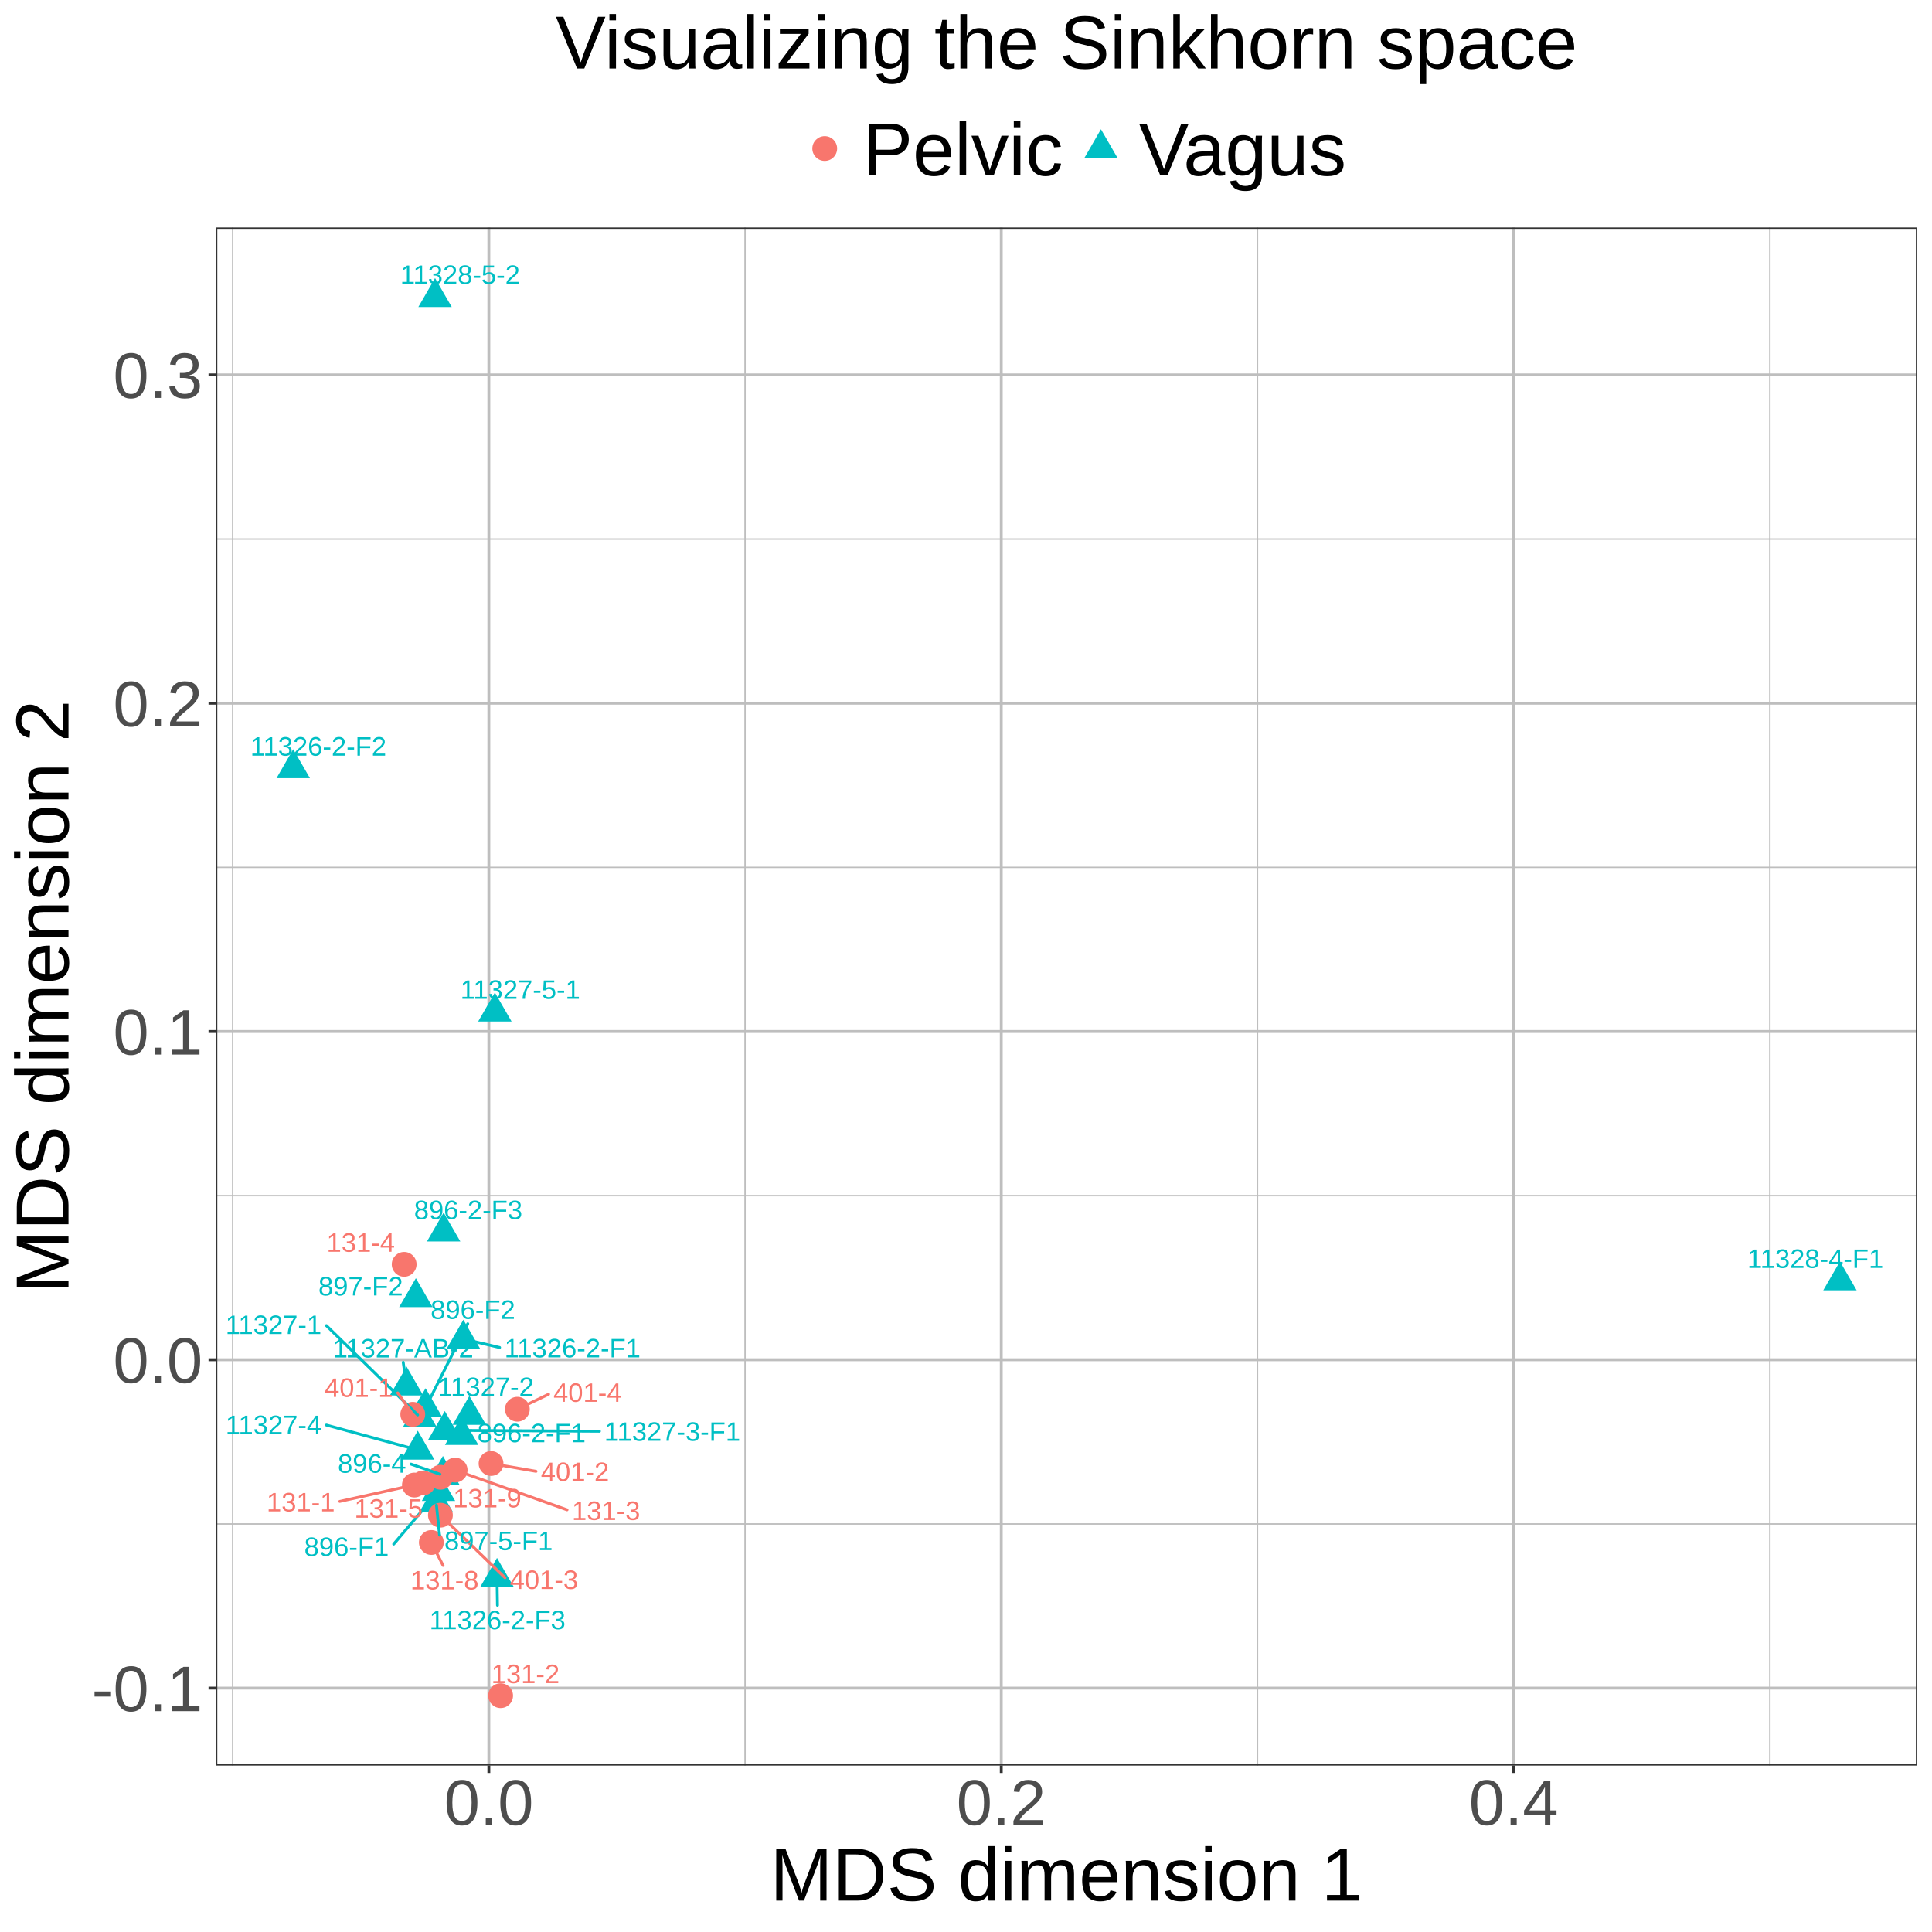
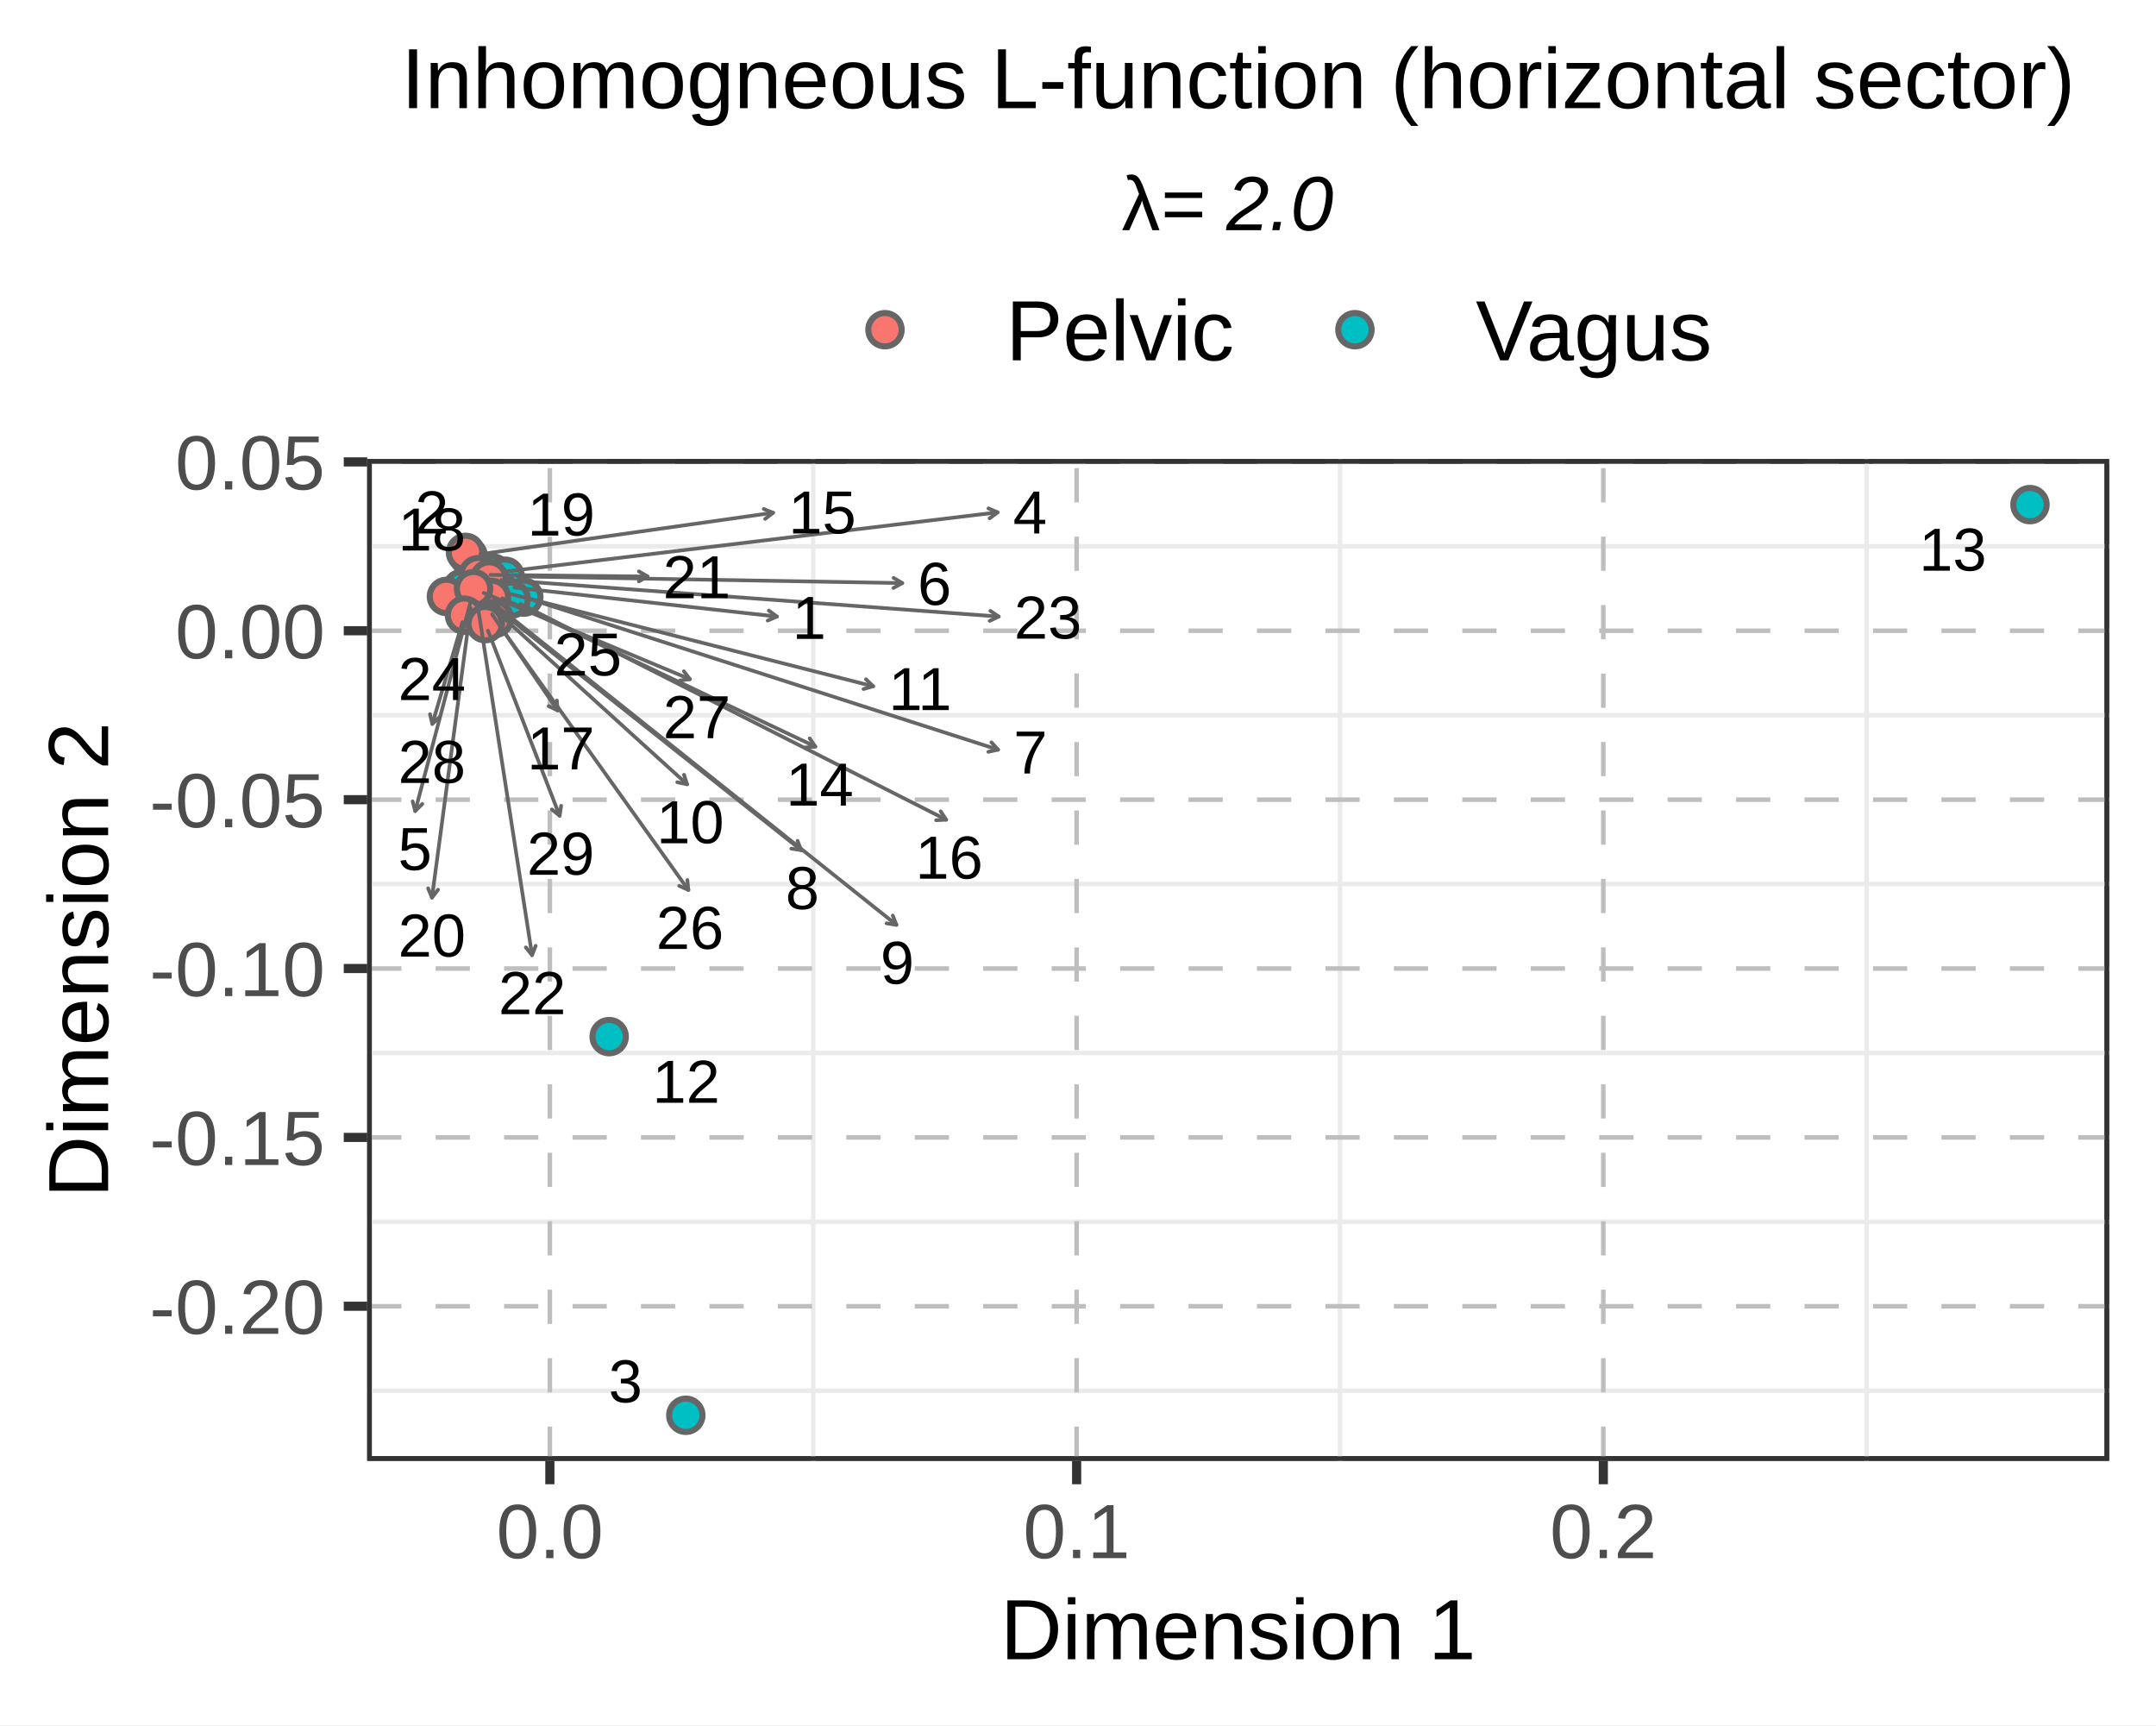
- <svg xmlns="http://www.w3.org/2000/svg" class="svglite" width="720.00pt" height="720.00pt" viewBox="0 0 720.00 720.00">
+ <svg xmlns="http://www.w3.org/2000/svg" class="svglite" width="252.00pt" height="201.60pt" viewBox="0 0 252.00 201.60">
  <defs>
    <style type="text/css">
    .svglite line, .svglite polyline, .svglite polygon, .svglite path, .svglite rect, .svglite circle {
      fill: none;
      stroke: #000000;
      stroke-linecap: round;
      stroke-linejoin: round;
      stroke-miterlimit: 10.00;
    }
    .svglite text {
      white-space: pre;
    }
  </style>
  </defs>
  <rect width="100%" height="100%" style="stroke: none; fill: #FFFFFF;" />
  <defs>
-     <clipPath id="cpMC4wMHw3MjAuMDB8MC4wMHw3MjAuMDA=">
-       <rect x="0.00" y="0.00" width="720.00" height="720.00" />
+     <clipPath id="cpMC4wMHwyNTIuMDB8MC4wMHwyMDEuNjA=">
+       <rect x="0.00" y="0.00" width="252.00" height="201.60" />
    </clipPath>
  </defs>
-   <g clip-path="url(#cpMC4wMHw3MjAuMDB8MC4wMHw3MjAuMDA=)">
-     <rect x="0.00" y="0.00" width="720.00" height="720.00" style="stroke-width: 1.07; stroke: #FFFFFF; fill: #FFFFFF;" />
+   <g clip-path="url(#cpMC4wMHwyNTIuMDB8MC4wMHwyMDEuNjA=)">
+     <rect x="0.00" y="0.00" width="252.00" height="201.60" style="stroke-width: 1.07; stroke: #FFFFFF; fill: #FFFFFF;" />
  </g>
  <defs>
-     <clipPath id="cpODAuNDV8NzE0LjUyfDg0Ljc2fDY1Ny45OA==">
-       <rect x="80.45" y="84.76" width="634.07" height="573.22" />
+     <clipPath id="cpNDIuOTJ8MjQ2LjUyfDUzLjY1fDE3MC43MQ==">
+       <rect x="42.92" y="53.65" width="203.60" height="117.06" />
    </clipPath>
  </defs>
-   <g clip-path="url(#cpODAuNDV8NzE0LjUyfDg0Ljc2fDY1Ny45OA==)">
-     <rect x="80.45" y="84.76" width="634.07" height="573.22" style="stroke-width: 1.07; stroke: none; fill: #FFFFFF;" />
-     <polyline points="80.45,567.93 714.52,567.93 " style="stroke-width: 0.53; stroke: #BEBEBE; stroke-linecap: butt;" />
-     <polyline points="80.45,445.58 714.52,445.58 " style="stroke-width: 0.53; stroke: #BEBEBE; stroke-linecap: butt;" />
-     <polyline points="80.45,323.24 714.52,323.24 " style="stroke-width: 0.53; stroke: #BEBEBE; stroke-linecap: butt;" />
-     <polyline points="80.45,200.89 714.52,200.89 " style="stroke-width: 0.53; stroke: #BEBEBE; stroke-linecap: butt;" />
-     <polyline points="86.71,657.98 86.71,84.76 " style="stroke-width: 0.53; stroke: #BEBEBE; stroke-linecap: butt;" />
-     <polyline points="277.66,657.98 277.66,84.76 " style="stroke-width: 0.53; stroke: #BEBEBE; stroke-linecap: butt;" />
-     <polyline points="468.62,657.98 468.62,84.76 " style="stroke-width: 0.53; stroke: #BEBEBE; stroke-linecap: butt;" />
-     <polyline points="659.57,657.98 659.57,84.76 " style="stroke-width: 0.53; stroke: #BEBEBE; stroke-linecap: butt;" />
-     <polyline points="80.45,629.10 714.52,629.10 " style="stroke-width: 1.07; stroke: #BEBEBE; stroke-linecap: butt;" />
-     <polyline points="80.45,506.75 714.52,506.75 " style="stroke-width: 1.07; stroke: #BEBEBE; stroke-linecap: butt;" />
-     <polyline points="80.45,384.41 714.52,384.41 " style="stroke-width: 1.07; stroke: #BEBEBE; stroke-linecap: butt;" />
-     <polyline points="80.45,262.07 714.52,262.07 " style="stroke-width: 1.07; stroke: #BEBEBE; stroke-linecap: butt;" />
-     <polyline points="80.45,139.72 714.52,139.72 " style="stroke-width: 1.07; stroke: #BEBEBE; stroke-linecap: butt;" />
-     <polyline points="182.18,657.98 182.18,84.76 " style="stroke-width: 1.07; stroke: #BEBEBE; stroke-linecap: butt;" />
-     <polyline points="373.14,657.98 373.14,84.76 " style="stroke-width: 1.07; stroke: #BEBEBE; stroke-linecap: butt;" />
-     <polyline points="564.09,657.98 564.09,84.76 " style="stroke-width: 1.07; stroke: #BEBEBE; stroke-linecap: butt;" />
-     <polygon points="109.27,279.20 115.50,289.99 103.05,289.99 " style="stroke-width: 0.71; stroke: none; fill: #00BFC4;" />
-     <polygon points="185.22,580.58 191.45,591.36 179.00,591.36 " style="stroke-width: 0.71; stroke: none; fill: #00BFC4;" />
-     <polygon points="172.69,491.82 178.91,502.60 166.46,502.60 " style="stroke-width: 0.71; stroke: none; fill: #00BFC4;" />
-     <polygon points="156.46,520.92 162.68,531.70 150.23,531.70 " style="stroke-width: 0.71; stroke: none; fill: #00BFC4;" />
-     <polygon points="174.93,520.20 181.15,530.99 168.70,530.99 " style="stroke-width: 0.71; stroke: none; fill: #00BFC4;" />
-     <polygon points="165.76,525.85 171.98,536.63 159.53,536.63 " style="stroke-width: 0.71; stroke: none; fill: #00BFC4;" />
-     <polygon points="155.69,533.18 161.91,543.96 149.46,543.96 " style="stroke-width: 0.71; stroke: none; fill: #00BFC4;" />
-     <polygon points="184.43,369.89 190.65,380.67 178.20,380.67 " style="stroke-width: 0.71; stroke: none; fill: #00BFC4;" />
-     <polygon points="151.51,509.27 157.73,520.05 145.28,520.05 " style="stroke-width: 0.71; stroke: none; fill: #00BFC4;" />
-     <polygon points="685.70,470.09 691.92,480.87 679.47,480.87 " style="stroke-width: 0.71; stroke: none; fill: #00BFC4;" />
-     <polygon points="162.13,103.63 168.35,114.41 155.90,114.41 " style="stroke-width: 0.71; stroke: none; fill: #00BFC4;" />
-     <polygon points="172.06,527.70 178.28,538.48 165.83,538.48 " style="stroke-width: 0.71; stroke: none; fill: #00BFC4;" />
-     <polygon points="165.33,451.89 171.56,462.67 159.11,462.67 " style="stroke-width: 0.71; stroke: none; fill: #00BFC4;" />
-     <polygon points="165.06,542.59 171.28,553.38 158.83,553.38 " style="stroke-width: 0.71; stroke: none; fill: #00BFC4;" />
-     <polygon points="163.41,548.58 169.64,559.36 157.19,559.36 " style="stroke-width: 0.71; stroke: none; fill: #00BFC4;" />
-     <polygon points="158.60,517.35 164.83,528.14 152.38,528.14 " style="stroke-width: 0.71; stroke: none; fill: #00BFC4;" />
-     <polygon points="162.53,552.66 168.76,563.44 156.31,563.44 " style="stroke-width: 0.71; stroke: none; fill: #00BFC4;" />
-     <polygon points="154.98,476.35 161.20,487.13 148.75,487.13 " style="stroke-width: 0.71; stroke: none; fill: #00BFC4;" />
-     <circle cx="157.69" cy="552.65" r="4.62" style="stroke-width: 0.71; stroke: none; fill: #F8766D;" />
-     <circle cx="186.57" cy="631.93" r="4.62" style="stroke-width: 0.71; stroke: none; fill: #F8766D;" />
-     <circle cx="169.62" cy="547.86" r="4.62" style="stroke-width: 0.71; stroke: none; fill: #F8766D;" />
-     <circle cx="150.62" cy="471.19" r="4.62" style="stroke-width: 0.71; stroke: none; fill: #F8766D;" />
-     <circle cx="154.43" cy="553.43" r="4.62" style="stroke-width: 0.71; stroke: none; fill: #F8766D;" />
-     <circle cx="160.75" cy="574.83" r="4.62" style="stroke-width: 0.71; stroke: none; fill: #F8766D;" />
-     <circle cx="164.16" cy="550.53" r="4.62" style="stroke-width: 0.71; stroke: none; fill: #F8766D;" />
-     <circle cx="153.83" cy="527.07" r="4.62" style="stroke-width: 0.71; stroke: none; fill: #F8766D;" />
-     <circle cx="183.00" cy="545.40" r="4.62" style="stroke-width: 0.71; stroke: none; fill: #F8766D;" />
-     <circle cx="164.13" cy="564.66" r="4.62" style="stroke-width: 0.71; stroke: none; fill: #F8766D;" />
-     <circle cx="192.80" cy="525.18" r="4.62" style="stroke-width: 0.71; stroke: none; fill: #F8766D;" />
-     <line x1="185.39" y1="598.24" x2="185.24" y2="588.85" style="stroke-width: 1.07; stroke: #00BFC4;" />
-     <line x1="186.19" y1="502.18" x2="173.85" y2="499.28" style="stroke-width: 1.07; stroke: #00BFC4;" />
-     <line x1="121.64" y1="494.02" x2="155.65" y2="527.31" style="stroke-width: 1.07; stroke: #00BFC4;" />
-     <line x1="223.39" y1="533.39" x2="166.96" y2="533.04" style="stroke-width: 1.07; stroke: #00BFC4;" />
-     <line x1="121.64" y1="531.08" x2="154.54" y2="540.05" style="stroke-width: 1.07; stroke: #00BFC4;" />
-     <line x1="150.27" y1="507.70" x2="151.36" y2="515.38" style="stroke-width: 1.07; stroke: #00BFC4;" />
-     <line x1="153.14" y1="545.62" x2="163.94" y2="549.39" style="stroke-width: 1.07; stroke: #00BFC4;" />
-     <line x1="146.72" y1="575.44" x2="162.68" y2="556.63" style="stroke-width: 1.07; stroke: #00BFC4;" />
-     <line x1="174.32" y1="493.33" x2="159.10" y2="523.55" style="stroke-width: 1.07; stroke: #00BFC4;" />
-     <line x1="163.81" y1="572.10" x2="162.65" y2="560.93" style="stroke-width: 1.07; stroke: #00BFC4;" />
-     <line x1="126.62" y1="559.53" x2="156.52" y2="552.90" style="stroke-width: 1.07; stroke: #F8766D;" />
-     <line x1="211.32" y1="562.66" x2="170.74" y2="548.26" style="stroke-width: 1.07; stroke: #F8766D;" />
-     <line x1="165.12" y1="583.40" x2="161.25" y2="575.81" style="stroke-width: 1.07; stroke: #F8766D;" />
-     <line x1="148.23" y1="519.10" x2="153.19" y2="526.16" style="stroke-width: 1.07; stroke: #F8766D;" />
-     <line x1="199.75" y1="548.32" x2="184.18" y2="545.61" style="stroke-width: 1.07; stroke: #F8766D;" />
-     <line x1="188.20" y1="587.98" x2="164.95" y2="565.45" style="stroke-width: 1.07; stroke: #F8766D;" />
-     <line x1="204.43" y1="519.60" x2="193.86" y2="524.68" style="stroke-width: 1.07; stroke: #F8766D;" />
-     <text x="118.65" y="281.60" text-anchor="middle" style="font-size: 9.96px;fill: #00BFC4; font-family: &quot;Arial&quot;;" textLength="50.72px" lengthAdjust="spacingAndGlyphs">11326-2-F2</text>
-     <text x="185.39" y="607.16" text-anchor="middle" style="font-size: 9.96px;fill: #00BFC4; font-family: &quot;Arial&quot;;" textLength="50.72px" lengthAdjust="spacingAndGlyphs">11326-2-F3</text>
-     <text x="213.35" y="505.86" text-anchor="middle" style="font-size: 9.96px;fill: #00BFC4; font-family: &quot;Arial&quot;;" textLength="50.72px" lengthAdjust="spacingAndGlyphs">11326-2-F1</text>
-     <text x="101.94" y="497.15" text-anchor="middle" style="font-size: 9.96px;fill: #00BFC4; font-family: &quot;Arial&quot;;" textLength="35.79px" lengthAdjust="spacingAndGlyphs">11327-1</text>
-     <text x="181.06" y="520.28" text-anchor="middle" style="font-size: 9.96px;fill: #00BFC4; font-family: &quot;Arial&quot;;" textLength="35.79px" lengthAdjust="spacingAndGlyphs">11327-2</text>
-     <text x="250.55" y="536.95" text-anchor="middle" style="font-size: 9.96px;fill: #00BFC4; font-family: &quot;Arial&quot;;" textLength="50.72px" lengthAdjust="spacingAndGlyphs">11327-3-F1</text>
-     <text x="101.94" y="534.45" text-anchor="middle" style="font-size: 9.96px;fill: #00BFC4; font-family: &quot;Arial&quot;;" textLength="35.79px" lengthAdjust="spacingAndGlyphs">11327-4</text>
-     <text x="193.89" y="372.23" text-anchor="middle" style="font-size: 9.96px;fill: #00BFC4; font-family: &quot;Arial&quot;;" textLength="44.64px" lengthAdjust="spacingAndGlyphs">11327-5-1</text>
-     <text x="150.26" y="505.90" text-anchor="middle" style="font-size: 9.96px;fill: #00BFC4; font-family: &quot;Arial&quot;;" textLength="52.38px" lengthAdjust="spacingAndGlyphs">11327-AB-2</text>
-     <text x="676.55" y="472.52" text-anchor="middle" style="font-size: 9.96px;fill: #00BFC4; font-family: &quot;Arial&quot;;" textLength="50.72px" lengthAdjust="spacingAndGlyphs">11328-4-F1</text>
-     <text x="171.47" y="105.80" text-anchor="middle" style="font-size: 9.96px;fill: #00BFC4; font-family: &quot;Arial&quot;;" textLength="44.64px" lengthAdjust="spacingAndGlyphs">11328-5-2</text>
-     <text x="198.08" y="537.48" text-anchor="middle" style="font-size: 9.96px;fill: #00BFC4; font-family: &quot;Arial&quot;;" textLength="40.38px" lengthAdjust="spacingAndGlyphs">896-2-F1</text>
-     <text x="174.50" y="454.35" text-anchor="middle" style="font-size: 9.96px;fill: #00BFC4; font-family: &quot;Arial&quot;;" textLength="40.38px" lengthAdjust="spacingAndGlyphs">896-2-F3</text>
-     <text x="138.61" y="548.84" text-anchor="middle" style="font-size: 9.96px;fill: #00BFC4; font-family: &quot;Arial&quot;;" textLength="25.46px" lengthAdjust="spacingAndGlyphs">896-4</text>
-     <text x="129.15" y="579.87" text-anchor="middle" style="font-size: 9.96px;fill: #00BFC4; font-family: &quot;Arial&quot;;" textLength="31.54px" lengthAdjust="spacingAndGlyphs">896-F1</text>
-     <text x="176.24" y="491.53" text-anchor="middle" style="font-size: 9.96px;fill: #00BFC4; font-family: &quot;Arial&quot;;" textLength="31.54px" lengthAdjust="spacingAndGlyphs">896-F2</text>
-     <text x="185.80" y="577.67" text-anchor="middle" style="font-size: 9.96px;fill: #00BFC4; font-family: &quot;Arial&quot;;" textLength="40.38px" lengthAdjust="spacingAndGlyphs">897-5-F1</text>
-     <text x="134.43" y="482.79" text-anchor="middle" style="font-size: 9.96px;fill: #00BFC4; font-family: &quot;Arial&quot;;" textLength="31.54px" lengthAdjust="spacingAndGlyphs">897-F2</text>
-     <text x="112.09" y="563.25" text-anchor="middle" style="font-size: 9.96px;fill: #F8766D; font-family: &quot;Arial&quot;;" textLength="25.46px" lengthAdjust="spacingAndGlyphs">131-1</text>
-     <text x="195.81" y="627.25" text-anchor="middle" style="font-size: 9.96px;fill: #F8766D; font-family: &quot;Arial&quot;;" textLength="25.46px" lengthAdjust="spacingAndGlyphs">131-2</text>
-     <text x="225.85" y="566.45" text-anchor="middle" style="font-size: 9.96px;fill: #F8766D; font-family: &quot;Arial&quot;;" textLength="25.46px" lengthAdjust="spacingAndGlyphs">131-3</text>
-     <text x="134.43" y="466.50" text-anchor="middle" style="font-size: 9.96px;fill: #F8766D; font-family: &quot;Arial&quot;;" textLength="25.46px" lengthAdjust="spacingAndGlyphs">131-4</text>
-     <text x="144.78" y="565.59" text-anchor="middle" style="font-size: 9.96px;fill: #F8766D; font-family: &quot;Arial&quot;;" textLength="25.46px" lengthAdjust="spacingAndGlyphs">131-5</text>
-     <text x="165.67" y="592.33" text-anchor="middle" style="font-size: 9.96px;fill: #F8766D; font-family: &quot;Arial&quot;;" textLength="25.46px" lengthAdjust="spacingAndGlyphs">131-8</text>
-     <text x="181.60" y="561.76" text-anchor="middle" style="font-size: 9.96px;fill: #F8766D; font-family: &quot;Arial&quot;;" textLength="25.46px" lengthAdjust="spacingAndGlyphs">131-9</text>
-     <text x="133.70" y="520.59" text-anchor="middle" style="font-size: 9.96px;fill: #F8766D; font-family: &quot;Arial&quot;;" textLength="25.46px" lengthAdjust="spacingAndGlyphs">401-1</text>
-     <text x="214.28" y="551.94" text-anchor="middle" style="font-size: 9.96px;fill: #F8766D; font-family: &quot;Arial&quot;;" textLength="25.46px" lengthAdjust="spacingAndGlyphs">401-2</text>
-     <text x="202.73" y="592.16" text-anchor="middle" style="font-size: 9.96px;fill: #F8766D; font-family: &quot;Arial&quot;;" textLength="25.46px" lengthAdjust="spacingAndGlyphs">401-3</text>
-     <text x="218.96" y="522.42" text-anchor="middle" style="font-size: 9.96px;fill: #F8766D; font-family: &quot;Arial&quot;;" textLength="25.46px" lengthAdjust="spacingAndGlyphs">401-4</text>
-     <rect x="80.45" y="84.76" width="634.07" height="573.22" style="stroke-width: 1.07; stroke: #333333;" />
+   <g clip-path="url(#cpNDIuOTJ8MjQ2LjUyfDUzLjY1fDE3MC43MQ==)">
+     <rect x="42.92" y="53.65" width="203.60" height="117.06" style="stroke-width: 1.07; fill: #FFFFFF;" />
+     <polyline points="42.92,162.52 246.52,162.52 " style="stroke-width: 0.53; stroke: #EBEBEB; stroke-linecap: butt;" />
+     <polyline points="42.92,142.78 246.52,142.78 " style="stroke-width: 0.53; stroke: #EBEBEB; stroke-linecap: butt;" />
+     <polyline points="42.92,123.05 246.52,123.05 " style="stroke-width: 0.53; stroke: #EBEBEB; stroke-linecap: butt;" />
+     <polyline points="42.92,103.31 246.52,103.31 " style="stroke-width: 0.53; stroke: #EBEBEB; stroke-linecap: butt;" />
+     <polyline points="42.92,83.58 246.52,83.58 " style="stroke-width: 0.53; stroke: #EBEBEB; stroke-linecap: butt;" />
+     <polyline points="42.92,63.84 246.52,63.84 " style="stroke-width: 0.53; stroke: #EBEBEB; stroke-linecap: butt;" />
+     <polyline points="95.05,170.71 95.05,53.65 " style="stroke-width: 0.53; stroke: #EBEBEB; stroke-linecap: butt;" />
+     <polyline points="156.62,170.71 156.62,53.65 " style="stroke-width: 0.53; stroke: #EBEBEB; stroke-linecap: butt;" />
+     <polyline points="218.18,170.71 218.18,53.65 " style="stroke-width: 0.53; stroke: #EBEBEB; stroke-linecap: butt;" />
+     <polyline points="42.92,152.65 246.52,152.65 " style="stroke-width: 0.53; stroke: #BEBEBE; stroke-dasharray: 4.00,4.00; stroke-linecap: butt;" />
+     <polyline points="42.92,132.92 246.52,132.92 " style="stroke-width: 0.53; stroke: #BEBEBE; stroke-dasharray: 4.00,4.00; stroke-linecap: butt;" />
+     <polyline points="42.92,113.18 246.52,113.18 " style="stroke-width: 0.53; stroke: #BEBEBE; stroke-dasharray: 4.00,4.00; stroke-linecap: butt;" />
+     <polyline points="42.92,93.45 246.52,93.45 " style="stroke-width: 0.53; stroke: #BEBEBE; stroke-dasharray: 4.00,4.00; stroke-linecap: butt;" />
+     <polyline points="42.92,73.71 246.52,73.71 " style="stroke-width: 0.53; stroke: #BEBEBE; stroke-dasharray: 4.00,4.00; stroke-linecap: butt;" />
+     <polyline points="42.92,53.98 246.52,53.98 " style="stroke-width: 0.53; stroke: #BEBEBE; stroke-dasharray: 4.00,4.00; stroke-linecap: butt;" />
+     <polyline points="64.27,170.71 64.27,53.65 " style="stroke-width: 0.53; stroke: #BEBEBE; stroke-dasharray: 4.00,4.00; stroke-linecap: butt;" />
+     <polyline points="125.84,170.71 125.84,53.65 " style="stroke-width: 0.53; stroke: #BEBEBE; stroke-dasharray: 4.00,4.00; stroke-linecap: butt;" />
+     <polyline points="187.40,170.71 187.40,53.65 " style="stroke-width: 0.53; stroke: #BEBEBE; stroke-dasharray: 4.00,4.00; stroke-linecap: butt;" />
+     <circle cx="58.72" cy="68.50" r="1.95" style="stroke-width: 0.71; stroke: #666666; fill: #00BFC4;" />
+     <circle cx="54.49" cy="68.77" r="1.95" style="stroke-width: 0.71; stroke: #666666; fill: #00BFC4;" />
+     <circle cx="71.20" cy="121.14" r="1.95" style="stroke-width: 0.71; stroke: #666666; fill: #00BFC4;" />
+     <circle cx="237.27" cy="58.97" r="1.95" style="stroke-width: 0.71; stroke: #666666; fill: #00BFC4;" />
+     <circle cx="80.16" cy="165.39" r="1.95" style="stroke-width: 0.71; stroke: #666666; fill: #00BFC4;" />
+     <circle cx="57.59" cy="66.97" r="1.95" style="stroke-width: 0.71; stroke: #666666; fill: #00BFC4;" />
+     <circle cx="55.25" cy="69.38" r="1.95" style="stroke-width: 0.71; stroke: #666666; fill: #00BFC4;" />
+     <circle cx="57.59" cy="69.37" r="1.95" style="stroke-width: 0.71; stroke: #666666; fill: #00BFC4;" />
+     <circle cx="59.04" cy="67.34" r="1.95" style="stroke-width: 0.71; stroke: #666666; fill: #00BFC4;" />
+     <circle cx="61.22" cy="69.78" r="1.95" style="stroke-width: 0.71; stroke: #666666; fill: #00BFC4;" />
+     <circle cx="55.88" cy="69.38" r="1.95" style="stroke-width: 0.71; stroke: #666666; fill: #00BFC4;" />
+     <circle cx="56.86" cy="69.86" r="1.95" style="stroke-width: 0.71; stroke: #666666; fill: #00BFC4;" />
+     <circle cx="56.95" cy="70.47" r="1.95" style="stroke-width: 0.71; stroke: #666666; fill: #00BFC4;" />
+     <circle cx="58.40" cy="69.09" r="1.95" style="stroke-width: 0.71; stroke: #666666; fill: #00BFC4;" />
+     <circle cx="54.72" cy="64.96" r="1.95" style="stroke-width: 0.71; stroke: #666666; fill: #00BFC4;" />
+     <circle cx="59.74" cy="70.02" r="1.95" style="stroke-width: 0.71; stroke: #666666; fill: #00BFC4;" />
+     <circle cx="56.98" cy="71.01" r="1.95" style="stroke-width: 0.71; stroke: #666666; fill: #00BFC4;" />
+     <circle cx="54.01" cy="68.75" r="1.95" style="stroke-width: 0.71; stroke: #666666; fill: #00BFC4;" />
+     <circle cx="54.41" cy="64.55" r="1.95" style="stroke-width: 0.71; stroke: #666666; fill: #F8766D;" />
+     <circle cx="55.12" cy="70.24" r="1.95" style="stroke-width: 0.71; stroke: #666666; fill: #F8766D;" />
+     <circle cx="55.88" cy="67.16" r="1.95" style="stroke-width: 0.71; stroke: #666666; fill: #F8766D;" />
+     <circle cx="55.64" cy="69.52" r="1.95" style="stroke-width: 0.71; stroke: #666666; fill: #F8766D;" />
+     <circle cx="57.18" cy="67.66" r="1.95" style="stroke-width: 0.71; stroke: #666666; fill: #F8766D;" />
+     <circle cx="52.18" cy="69.70" r="1.95" style="stroke-width: 0.71; stroke: #666666; fill: #F8766D;" />
+     <circle cx="57.44" cy="69.81" r="1.95" style="stroke-width: 0.71; stroke: #666666; fill: #F8766D;" />
+     <circle cx="57.80" cy="72.28" r="1.95" style="stroke-width: 0.71; stroke: #666666; fill: #F8766D;" />
+     <circle cx="55.35" cy="68.79" r="1.95" style="stroke-width: 0.71; stroke: #666666; fill: #F8766D;" />
+     <circle cx="54.29" cy="71.89" r="1.95" style="stroke-width: 0.71; stroke: #666666; fill: #F8766D;" />
+     <circle cx="56.72" cy="72.88" r="1.95" style="stroke-width: 0.71; stroke: #666666; fill: #F8766D;" />
+     <line x1="90.81" y1="72.05" x2="60.15" y2="68.66" style="stroke-width: 0.43; stroke: #666666;" />
+     <polyline points="89.73,72.52 90.81,72.05 89.86,71.35 " style="stroke-width: 0.43; stroke: #666666;" />
+     <line x1="116.61" y1="59.87" x2="59.02" y2="66.80" style="stroke-width: 0.43; stroke: #666666;" />
+     <polyline points="115.67,60.57 116.61,59.87 115.53,59.41 " style="stroke-width: 0.43; stroke: #666666;" />
+     <line x1="48.53" y1="94.78" x2="55.03" y2="70.21" style="stroke-width: 0.43; stroke: #666666;" />
+     <polyline points="48.23,93.65 48.53,94.78 49.36,93.95 " style="stroke-width: 0.43; stroke: #666666;" />
+     <line x1="95.30" y1="87.25" x2="58.72" y2="69.91" style="stroke-width: 0.43; stroke: #666666;" />
+     <polyline points="94.14,87.35 95.30,87.25 94.64,86.29 " style="stroke-width: 0.43; stroke: #666666;" />
+     <line x1="105.46" y1="68.14" x2="60.50" y2="67.36" style="stroke-width: 0.43; stroke: #666666;" />
+     <polyline points="104.43,68.71 105.46,68.14 104.45,67.54 " style="stroke-width: 0.43; stroke: #666666;" />
+     <line x1="116.66" y1="87.61" x2="62.50" y2="70.19" style="stroke-width: 0.43; stroke: #666666;" />
+     <polyline points="115.52,87.86 116.66,87.61 115.88,86.75 " style="stroke-width: 0.43; stroke: #666666;" />
+     <line x1="93.65" y1="99.35" x2="56.74" y2="70.06" style="stroke-width: 0.43; stroke: #666666;" />
+     <polyline points="92.49,99.17 93.65,99.35 93.22,98.26 " style="stroke-width: 0.43; stroke: #666666;" />
+     <line x1="104.78" y1="108.08" x2="57.71" y2="70.54" style="stroke-width: 0.43; stroke: #666666;" />
+     <polyline points="103.62,107.90 104.78,108.08 104.35,106.99 " style="stroke-width: 0.43; stroke: #666666;" />
+     <line x1="80.31" y1="91.65" x2="57.74" y2="71.18" style="stroke-width: 0.43; stroke: #666666;" />
+     <polyline points="79.16,91.41 80.31,91.65 79.95,90.54 " style="stroke-width: 0.43; stroke: #666666;" />
+     <line x1="102.06" y1="80.20" x2="59.74" y2="69.43" style="stroke-width: 0.43; stroke: #666666;" />
+     <polyline points="100.93,80.52 102.06,80.20 101.22,79.38 " style="stroke-width: 0.43; stroke: #666666;" />
+     <line x1="90.36" y1="59.92" x2="56.14" y2="64.76" style="stroke-width: 0.43; stroke: #666666;" />
+     <polyline points="89.43,60.64 90.36,59.92 89.27,59.48 " style="stroke-width: 0.43; stroke: #666666;" />
+     <line x1="110.59" y1="95.79" x2="60.83" y2="70.57" style="stroke-width: 0.43; stroke: #666666;" />
+     <polyline points="109.42,95.85 110.59,95.79 109.95,94.81 " style="stroke-width: 0.43; stroke: #666666;" />
+     <line x1="65.18" y1="83.02" x2="57.52" y2="71.79" style="stroke-width: 0.43; stroke: #666666;" />
+     <polyline points="64.13,82.52 65.18,83.02 65.09,81.86 " style="stroke-width: 0.43; stroke: #666666;" />
+     <line x1="50.49" y1="104.90" x2="55.01" y2="71.07" style="stroke-width: 0.43; stroke: #666666;" />
+     <polyline points="50.04,103.81 50.49,104.90 51.20,103.97 " style="stroke-width: 0.43; stroke: #666666;" />
+     <line x1="75.69" y1="67.37" x2="57.34" y2="67.18" style="stroke-width: 0.43; stroke: #666666;" />
+     <polyline points="74.67,67.94 75.69,67.37 74.68,66.77 " style="stroke-width: 0.43; stroke: #666666;" />
+     <line x1="62.19" y1="111.62" x2="55.77" y2="70.35" style="stroke-width: 0.43; stroke: #666666;" />
+     <polyline points="61.46,110.71 62.19,111.62 62.61,110.53 " style="stroke-width: 0.43; stroke: #666666;" />
+     <line x1="116.73" y1="72.05" x2="58.63" y2="67.76" style="stroke-width: 0.43; stroke: #666666;" />
+     <polyline points="115.68,72.56 116.73,72.05 115.76,71.39 " style="stroke-width: 0.43; stroke: #666666;" />
+     <line x1="80.46" y1="104.00" x2="58.36" y2="73.06" style="stroke-width: 0.43; stroke: #666666;" />
+     <polyline points="79.39,103.52 80.46,104.00 80.34,102.84 " style="stroke-width: 0.43; stroke: #666666;" />
+     <line x1="80.64" y1="79.37" x2="56.54" y2="69.29" style="stroke-width: 0.43; stroke: #666666;" />
+     <polyline points="79.48,79.52 80.64,79.37 79.93,78.44 " style="stroke-width: 0.43; stroke: #666666;" />
+     <line x1="50.53" y1="84.60" x2="54.05" y2="72.72" style="stroke-width: 0.43; stroke: #666666;" />
+     <polyline points="50.26,83.46 50.53,84.60 51.38,83.79 " style="stroke-width: 0.43; stroke: #666666;" />
+     <line x1="65.41" y1="95.33" x2="57.04" y2="73.70" style="stroke-width: 0.43; stroke: #666666;" />
+     <polyline points="64.50,94.59 65.41,95.33 65.59,94.17 " style="stroke-width: 0.43; stroke: #666666;" />
+     <text x="94.58" y="74.66" text-anchor="middle" style="font-size: 7.11px; font-family: &quot;Arial&quot;;" textLength="3.95px" lengthAdjust="spacingAndGlyphs">1</text>
+     <text x="50.48" y="62.34" text-anchor="middle" style="font-size: 7.11px; font-family: &quot;Arial&quot;;" textLength="3.95px" lengthAdjust="spacingAndGlyphs">2</text>
+     <text x="80.20" y="128.87" text-anchor="middle" style="font-size: 7.11px; font-family: &quot;Arial&quot;;" textLength="7.91px" lengthAdjust="spacingAndGlyphs">12</text>
+     <text x="228.25" y="66.69" text-anchor="middle" style="font-size: 7.11px; font-family: &quot;Arial&quot;;" textLength="7.91px" lengthAdjust="spacingAndGlyphs">13</text>
+     <text x="73.11" y="163.88" text-anchor="middle" style="font-size: 7.11px; font-family: &quot;Arial&quot;;" textLength="3.95px" lengthAdjust="spacingAndGlyphs">3</text>
+     <text x="120.39" y="62.34" text-anchor="middle" style="font-size: 7.11px; font-family: &quot;Arial&quot;;" textLength="3.95px" lengthAdjust="spacingAndGlyphs">4</text>
+     <text x="48.50" y="101.67" text-anchor="middle" style="font-size: 7.11px; font-family: &quot;Arial&quot;;" textLength="3.95px" lengthAdjust="spacingAndGlyphs">5</text>
+     <text x="95.81" y="94.14" text-anchor="middle" style="font-size: 7.11px; font-family: &quot;Arial&quot;;" textLength="7.91px" lengthAdjust="spacingAndGlyphs">14</text>
+     <text x="109.23" y="70.69" text-anchor="middle" style="font-size: 7.11px; font-family: &quot;Arial&quot;;" textLength="3.95px" lengthAdjust="spacingAndGlyphs">6</text>
+     <text x="120.44" y="90.39" text-anchor="middle" style="font-size: 7.11px; font-family: &quot;Arial&quot;;" textLength="3.95px" lengthAdjust="spacingAndGlyphs">7</text>
+     <text x="93.78" y="106.24" text-anchor="middle" style="font-size: 7.11px; font-family: &quot;Arial&quot;;" textLength="3.95px" lengthAdjust="spacingAndGlyphs">8</text>
+     <text x="104.88" y="114.97" text-anchor="middle" style="font-size: 7.11px; font-family: &quot;Arial&quot;;" textLength="3.95px" lengthAdjust="spacingAndGlyphs">9</text>
+     <text x="80.68" y="98.54" text-anchor="middle" style="font-size: 7.11px; font-family: &quot;Arial&quot;;" textLength="7.91px" lengthAdjust="spacingAndGlyphs">10</text>
+     <text x="107.55" y="82.98" text-anchor="middle" style="font-size: 7.11px; font-family: &quot;Arial&quot;;" textLength="7.38px" lengthAdjust="spacingAndGlyphs">11</text>
+     <text x="96.11" y="62.34" text-anchor="middle" style="font-size: 7.11px; font-family: &quot;Arial&quot;;" textLength="7.91px" lengthAdjust="spacingAndGlyphs">15</text>
+     <text x="110.94" y="102.68" text-anchor="middle" style="font-size: 7.11px; font-family: &quot;Arial&quot;;" textLength="7.91px" lengthAdjust="spacingAndGlyphs">16</text>
+     <text x="65.56" y="89.91" text-anchor="middle" style="font-size: 7.11px; font-family: &quot;Arial&quot;;" textLength="7.91px" lengthAdjust="spacingAndGlyphs">17</text>
+     <text x="50.48" y="64.33" text-anchor="middle" style="font-size: 7.11px; font-family: &quot;Arial&quot;;" textLength="7.91px" lengthAdjust="spacingAndGlyphs">18</text>
+     <text x="65.60" y="62.58" text-anchor="middle" style="font-size: 7.11px; font-family: &quot;Arial&quot;;" textLength="7.91px" lengthAdjust="spacingAndGlyphs">19</text>
+     <text x="50.48" y="111.79" text-anchor="middle" style="font-size: 7.11px; font-family: &quot;Arial&quot;;" textLength="7.91px" lengthAdjust="spacingAndGlyphs">20</text>
+     <text x="81.44" y="69.91" text-anchor="middle" style="font-size: 7.11px; font-family: &quot;Arial&quot;;" textLength="7.91px" lengthAdjust="spacingAndGlyphs">21</text>
+     <text x="62.21" y="118.51" text-anchor="middle" style="font-size: 7.11px; font-family: &quot;Arial&quot;;" textLength="7.91px" lengthAdjust="spacingAndGlyphs">22</text>
+     <text x="122.48" y="74.63" text-anchor="middle" style="font-size: 7.11px; font-family: &quot;Arial&quot;;" textLength="7.91px" lengthAdjust="spacingAndGlyphs">23</text>
+     <text x="50.48" y="81.81" text-anchor="middle" style="font-size: 7.11px; font-family: &quot;Arial&quot;;" textLength="7.91px" lengthAdjust="spacingAndGlyphs">24</text>
+     <text x="68.72" y="78.94" text-anchor="middle" style="font-size: 7.11px; font-family: &quot;Arial&quot;;" textLength="7.91px" lengthAdjust="spacingAndGlyphs">25</text>
+     <text x="80.64" y="110.89" text-anchor="middle" style="font-size: 7.11px; font-family: &quot;Arial&quot;;" textLength="7.91px" lengthAdjust="spacingAndGlyphs">26</text>
+     <text x="81.45" y="86.26" text-anchor="middle" style="font-size: 7.11px; font-family: &quot;Arial&quot;;" textLength="7.91px" lengthAdjust="spacingAndGlyphs">27</text>
+     <text x="50.48" y="91.49" text-anchor="middle" style="font-size: 7.11px; font-family: &quot;Arial&quot;;" textLength="7.91px" lengthAdjust="spacingAndGlyphs">28</text>
+     <text x="65.54" y="102.22" text-anchor="middle" style="font-size: 7.11px; font-family: &quot;Arial&quot;;" textLength="7.91px" lengthAdjust="spacingAndGlyphs">29</text>
+     <rect x="42.92" y="53.65" width="203.60" height="117.06" style="stroke-width: 1.07; stroke: #333333;" />
  </g>
-   <g clip-path="url(#cpMC4wMHw3MjAuMDB8MC4wMHw3MjAuMDA=)">
-     <text x="75.52" y="637.69" text-anchor="end" style="font-size: 24.00px;fill: #4D4D4D; font-family: &quot;Arial&quot;;" textLength="41.36px" lengthAdjust="spacingAndGlyphs">-0.1</text>
-     <text x="75.52" y="515.34" text-anchor="end" style="font-size: 24.00px;fill: #4D4D4D; font-family: &quot;Arial&quot;;" textLength="33.36px" lengthAdjust="spacingAndGlyphs">0.0</text>
-     <text x="75.52" y="393.00" text-anchor="end" style="font-size: 24.00px;fill: #4D4D4D; font-family: &quot;Arial&quot;;" textLength="33.36px" lengthAdjust="spacingAndGlyphs">0.1</text>
-     <text x="75.52" y="270.66" text-anchor="end" style="font-size: 24.00px;fill: #4D4D4D; font-family: &quot;Arial&quot;;" textLength="33.36px" lengthAdjust="spacingAndGlyphs">0.2</text>
-     <text x="75.52" y="148.31" text-anchor="end" style="font-size: 24.00px;fill: #4D4D4D; font-family: &quot;Arial&quot;;" textLength="33.36px" lengthAdjust="spacingAndGlyphs">0.3</text>
-     <polyline points="77.71,629.10 80.45,629.10 " style="stroke-width: 1.07; stroke: #333333; stroke-linecap: butt;" />
-     <polyline points="77.71,506.75 80.45,506.75 " style="stroke-width: 1.07; stroke: #333333; stroke-linecap: butt;" />
-     <polyline points="77.71,384.41 80.45,384.41 " style="stroke-width: 1.07; stroke: #333333; stroke-linecap: butt;" />
-     <polyline points="77.71,262.07 80.45,262.07 " style="stroke-width: 1.07; stroke: #333333; stroke-linecap: butt;" />
-     <polyline points="77.71,139.72 80.45,139.72 " style="stroke-width: 1.07; stroke: #333333; stroke-linecap: butt;" />
-     <polyline points="182.18,660.72 182.18,657.98 " style="stroke-width: 1.07; stroke: #333333; stroke-linecap: butt;" />
-     <polyline points="373.14,660.72 373.14,657.98 " style="stroke-width: 1.07; stroke: #333333; stroke-linecap: butt;" />
-     <polyline points="564.09,660.72 564.09,657.98 " style="stroke-width: 1.07; stroke: #333333; stroke-linecap: butt;" />
-     <text x="182.18" y="680.09" text-anchor="middle" style="font-size: 24.00px;fill: #4D4D4D; font-family: &quot;Arial&quot;;" textLength="33.36px" lengthAdjust="spacingAndGlyphs">0.0</text>
-     <text x="373.14" y="680.09" text-anchor="middle" style="font-size: 24.00px;fill: #4D4D4D; font-family: &quot;Arial&quot;;" textLength="33.36px" lengthAdjust="spacingAndGlyphs">0.2</text>
-     <text x="564.09" y="680.09" text-anchor="middle" style="font-size: 24.00px;fill: #4D4D4D; font-family: &quot;Arial&quot;;" textLength="33.36px" lengthAdjust="spacingAndGlyphs">0.4</text>
-     <text x="286.99" y="708.28" style="font-size: 28.00px; font-family: &quot;Arial&quot;;" textLength="221.00px" lengthAdjust="spacingAndGlyphs">MDS dimension 1</text>
-     <text transform="translate(25.52,371.37) rotate(-90)" text-anchor="middle" style="font-size: 28.00px; font-family: &quot;Arial&quot;;" textLength="221.00px" lengthAdjust="spacingAndGlyphs">MDS dimension 2</text>
-     <rect x="287.76" y="36.90" width="219.46" height="36.90" style="stroke-width: 1.07; stroke: none; fill: #FFFFFF;" />
-     <rect x="298.71" y="42.38" width="17.28" height="25.94" style="stroke-width: 1.07; stroke: none; fill: #FFFFFF;" />
-     <circle cx="307.35" cy="55.35" r="4.62" style="stroke-width: 0.71; stroke: none; fill: #F8766D;" />
-     <rect x="401.65" y="42.38" width="17.28" height="25.94" style="stroke-width: 1.07; stroke: none; fill: #FFFFFF;" />
-     <polygon points="410.29,48.16 416.52,58.94 404.07,58.94 " style="stroke-width: 0.71; stroke: none; fill: #00BFC4;" />
-     <text x="321.47" y="65.37" style="font-size: 28.00px; font-family: &quot;Arial&quot;;" textLength="74.70px" lengthAdjust="spacingAndGlyphs">Pelvic</text>
-     <text x="424.41" y="65.37" style="font-size: 28.00px; font-family: &quot;Arial&quot;;" textLength="77.32px" lengthAdjust="spacingAndGlyphs">Vagus</text>
-     <text x="397.48" y="25.52" text-anchor="middle" style="font-size: 28.00px; font-family: &quot;Arial&quot;;" textLength="380.86px" lengthAdjust="spacingAndGlyphs">Visualizing the Sinkhorn space</text>
+   <g clip-path="url(#cpMC4wMHwyNTIuMDB8MC4wMHwyMDEuNjA=)">
+     <text x="37.99" y="155.87" text-anchor="end" style="font-size: 9.00px;fill: #4D4D4D; font-family: &quot;Arial&quot;;" textLength="20.51px" lengthAdjust="spacingAndGlyphs">-0.20</text>
+     <text x="37.99" y="136.14" text-anchor="end" style="font-size: 9.00px;fill: #4D4D4D; font-family: &quot;Arial&quot;;" textLength="20.51px" lengthAdjust="spacingAndGlyphs">-0.15</text>
+     <text x="37.99" y="116.40" text-anchor="end" style="font-size: 9.00px;fill: #4D4D4D; font-family: &quot;Arial&quot;;" textLength="20.51px" lengthAdjust="spacingAndGlyphs">-0.10</text>
+     <text x="37.99" y="96.67" text-anchor="end" style="font-size: 9.00px;fill: #4D4D4D; font-family: &quot;Arial&quot;;" textLength="20.51px" lengthAdjust="spacingAndGlyphs">-0.05</text>
+     <text x="37.99" y="76.93" text-anchor="end" style="font-size: 9.00px;fill: #4D4D4D; font-family: &quot;Arial&quot;;" textLength="17.51px" lengthAdjust="spacingAndGlyphs">0.00</text>
+     <text x="37.99" y="57.20" text-anchor="end" style="font-size: 9.00px;fill: #4D4D4D; font-family: &quot;Arial&quot;;" textLength="17.51px" lengthAdjust="spacingAndGlyphs">0.05</text>
+     <polyline points="40.18,152.65 42.92,152.65 " style="stroke-width: 1.07; stroke: #333333; stroke-linecap: butt;" />
+     <polyline points="40.18,132.92 42.92,132.92 " style="stroke-width: 1.07; stroke: #333333; stroke-linecap: butt;" />
+     <polyline points="40.18,113.18 42.92,113.18 " style="stroke-width: 1.07; stroke: #333333; stroke-linecap: butt;" />
+     <polyline points="40.18,93.45 42.92,93.45 " style="stroke-width: 1.07; stroke: #333333; stroke-linecap: butt;" />
+     <polyline points="40.18,73.71 42.92,73.71 " style="stroke-width: 1.07; stroke: #333333; stroke-linecap: butt;" />
+     <polyline points="40.18,53.98 42.92,53.98 " style="stroke-width: 1.07; stroke: #333333; stroke-linecap: butt;" />
+     <polyline points="64.27,173.45 64.27,170.71 " style="stroke-width: 1.07; stroke: #333333; stroke-linecap: butt;" />
+     <polyline points="125.84,173.45 125.84,170.71 " style="stroke-width: 1.07; stroke: #333333; stroke-linecap: butt;" />
+     <polyline points="187.40,173.45 187.40,170.71 " style="stroke-width: 1.07; stroke: #333333; stroke-linecap: butt;" />
+     <text x="64.27" y="182.08" text-anchor="middle" style="font-size: 9.00px;fill: #4D4D4D; font-family: &quot;Arial&quot;;" textLength="12.51px" lengthAdjust="spacingAndGlyphs">0.0</text>
+     <text x="125.84" y="182.08" text-anchor="middle" style="font-size: 9.00px;fill: #4D4D4D; font-family: &quot;Arial&quot;;" textLength="12.51px" lengthAdjust="spacingAndGlyphs">0.1</text>
+     <text x="187.40" y="182.08" text-anchor="middle" style="font-size: 9.00px;fill: #4D4D4D; font-family: &quot;Arial&quot;;" textLength="12.51px" lengthAdjust="spacingAndGlyphs">0.2</text>
+     <text x="116.92" y="193.90" style="font-size: 10.00px; font-family: &quot;Arial&quot;;" textLength="55.61px" lengthAdjust="spacingAndGlyphs">Dimension 1</text>
+     <text transform="translate(12.64,112.18) rotate(-90)" text-anchor="middle" style="font-size: 10.00px; font-family: &quot;Arial&quot;;" textLength="55.61px" lengthAdjust="spacingAndGlyphs">Dimension 2</text>
+     <rect x="83.84" y="24.41" width="121.75" height="28.24" style="stroke-width: 1.07; stroke: none; fill: #FFFFFF;" />
+     <rect x="94.80" y="29.89" width="17.28" height="17.28" style="stroke-width: 1.07; stroke: none; fill: #FFFFFF;" />
+     <circle cx="103.44" cy="38.53" r="1.95" style="stroke-width: 0.71; stroke: #666666; fill: #F8766D;" />
+     <rect x="149.73" y="29.89" width="17.28" height="17.28" style="stroke-width: 1.07; stroke: none; fill: #FFFFFF;" />
+     <circle cx="158.37" cy="38.53" r="1.95" style="stroke-width: 0.71; stroke: #666666; fill: #00BFC4;" />
+     <text x="117.56" y="42.11" style="font-size: 10.00px; font-family: &quot;Arial&quot;;" textLength="26.69px" lengthAdjust="spacingAndGlyphs">Pelvic</text>
+     <text x="172.49" y="42.11" style="font-size: 10.00px; font-family: &quot;Arial&quot;;" textLength="27.63px" lengthAdjust="spacingAndGlyphs">Vagus</text>
+     <text x="131.10" y="26.90" style="font-size: 9.00px; font-family: &quot;Arial&quot;;" textLength="4.49px" lengthAdjust="spacingAndGlyphs">λ</text>
+     <text x="135.58" y="26.90" style="font-size: 9.00px; font-style: italic; font-family: &quot;Arial&quot;;" textLength="22.76px" lengthAdjust="spacingAndGlyphs"> = 2.0</text>
+     <text x="144.72" y="12.64" text-anchor="middle" style="font-size: 10.00px; font-family: &quot;Arial&quot;;" textLength="195.80px" lengthAdjust="spacingAndGlyphs">Inhomogneous L-function (horizontal sector)</text>
  </g>
</svg>
